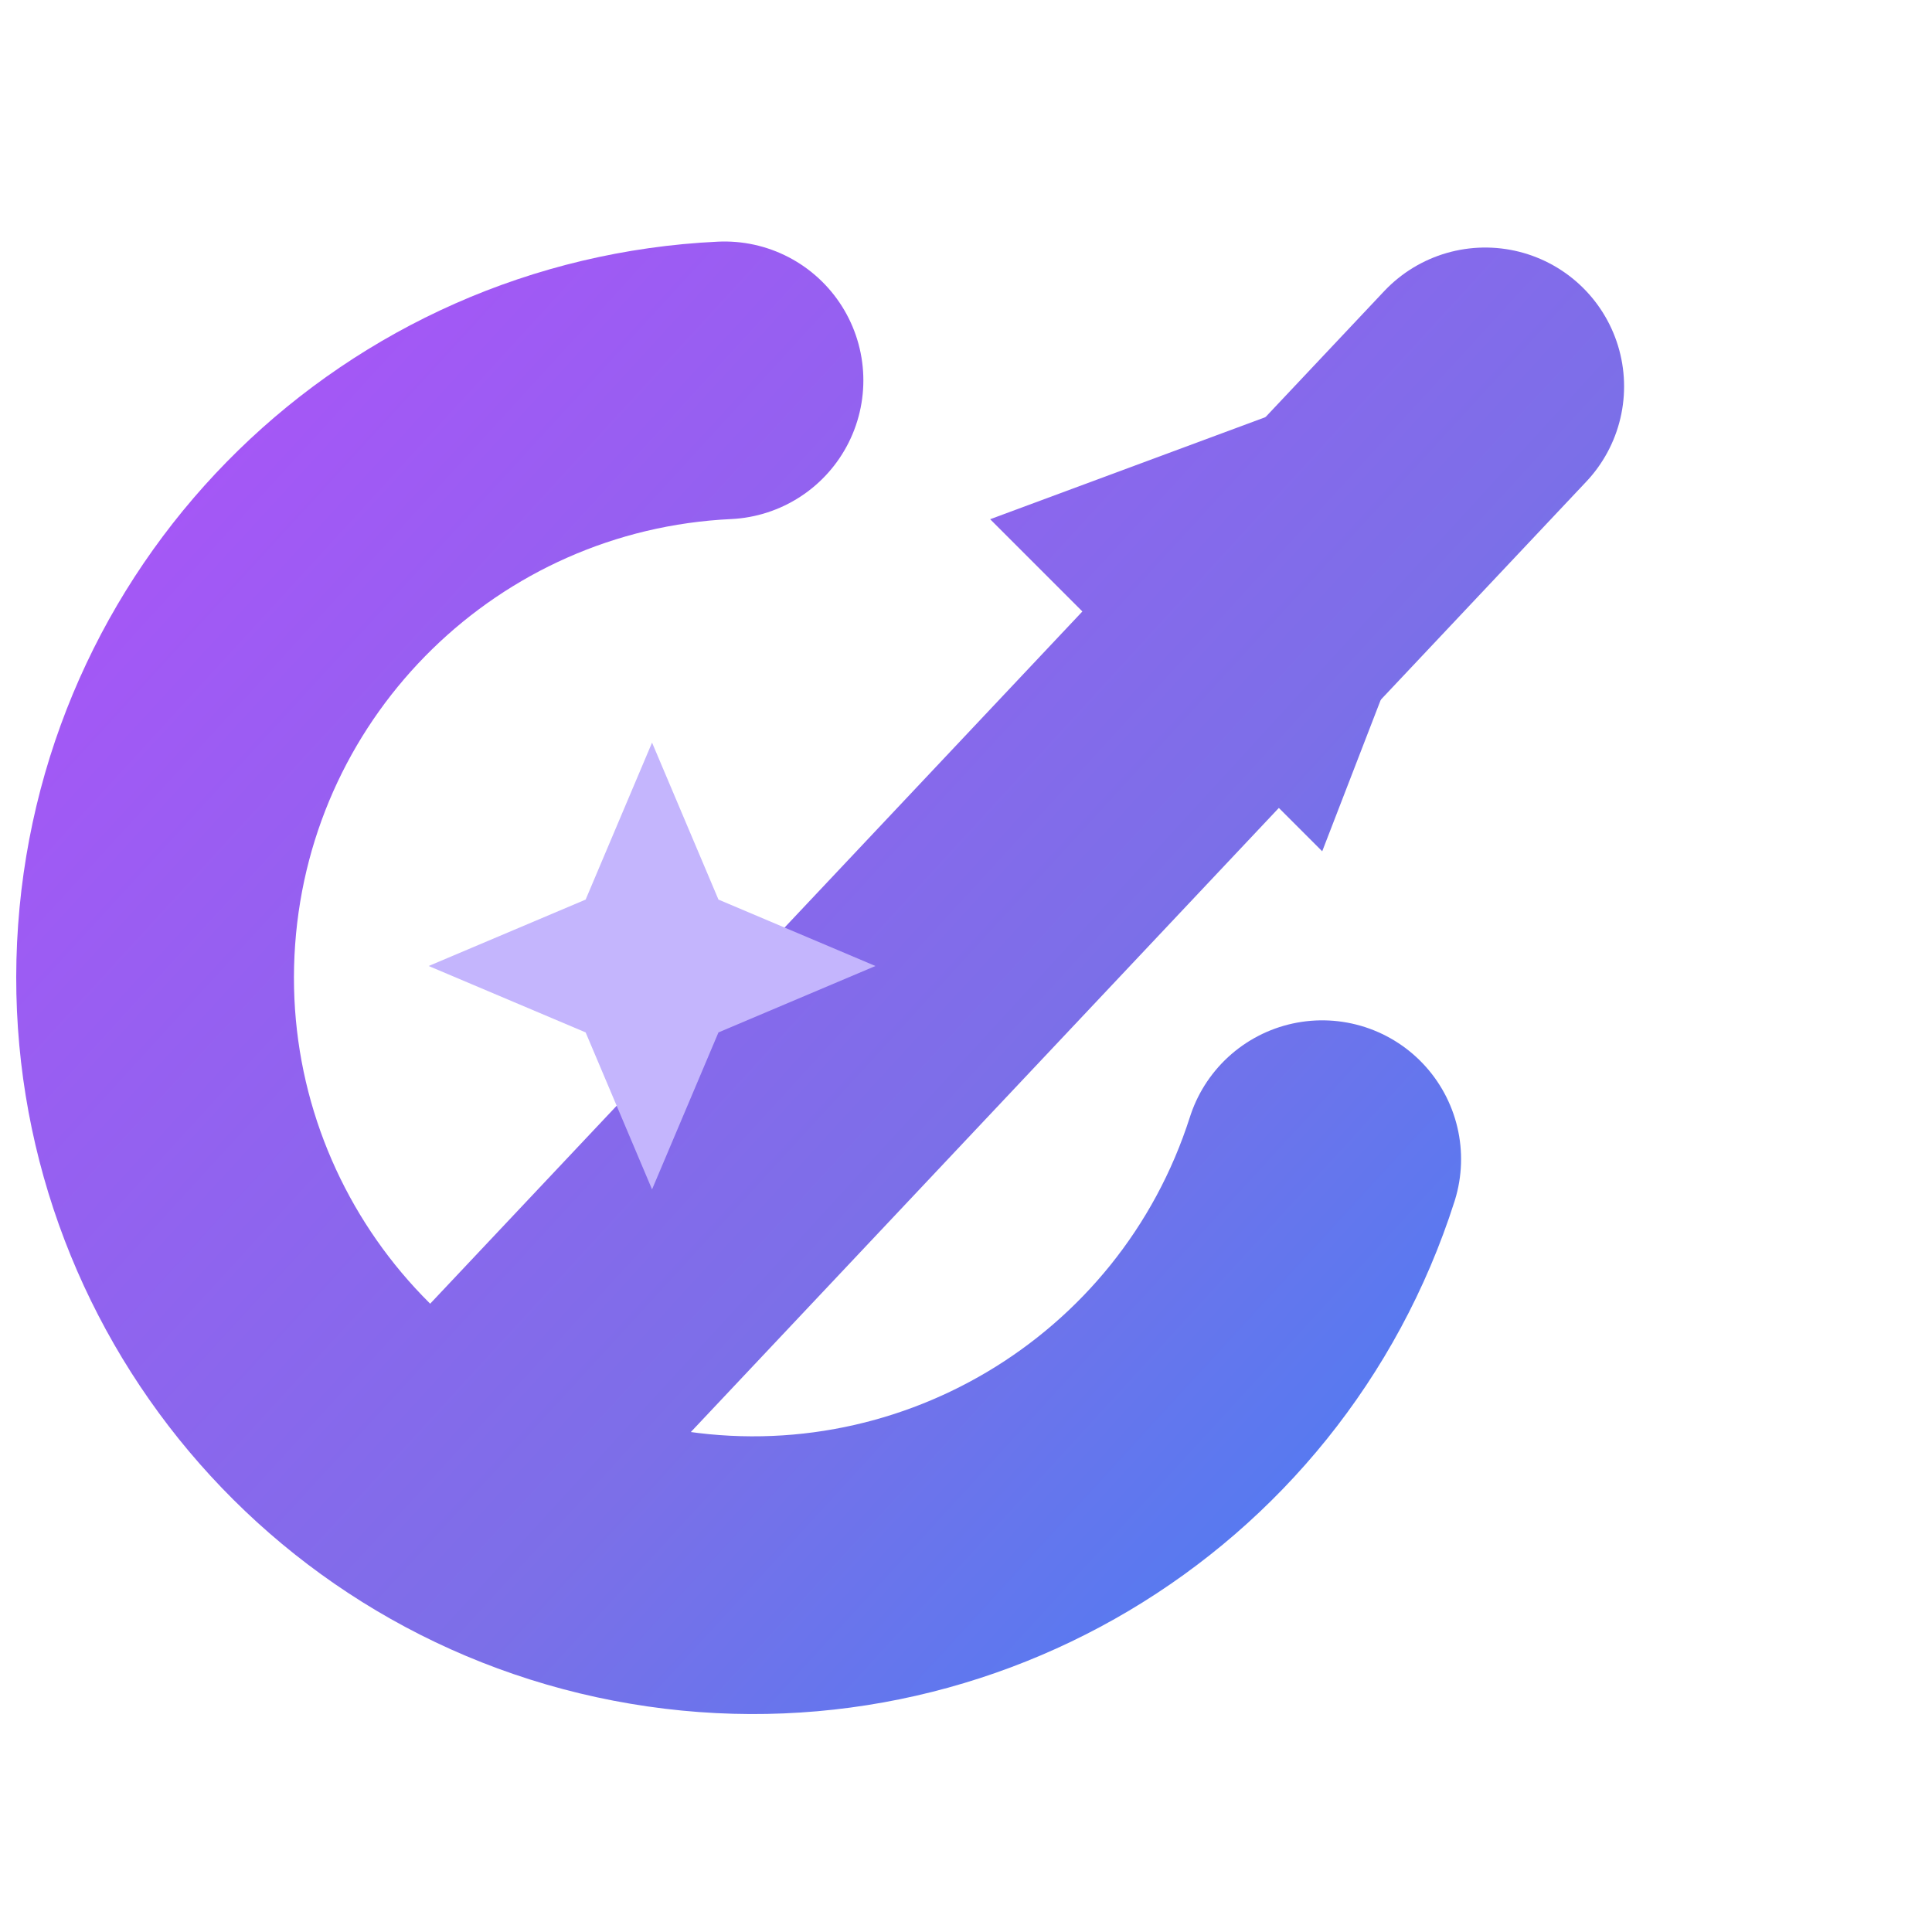
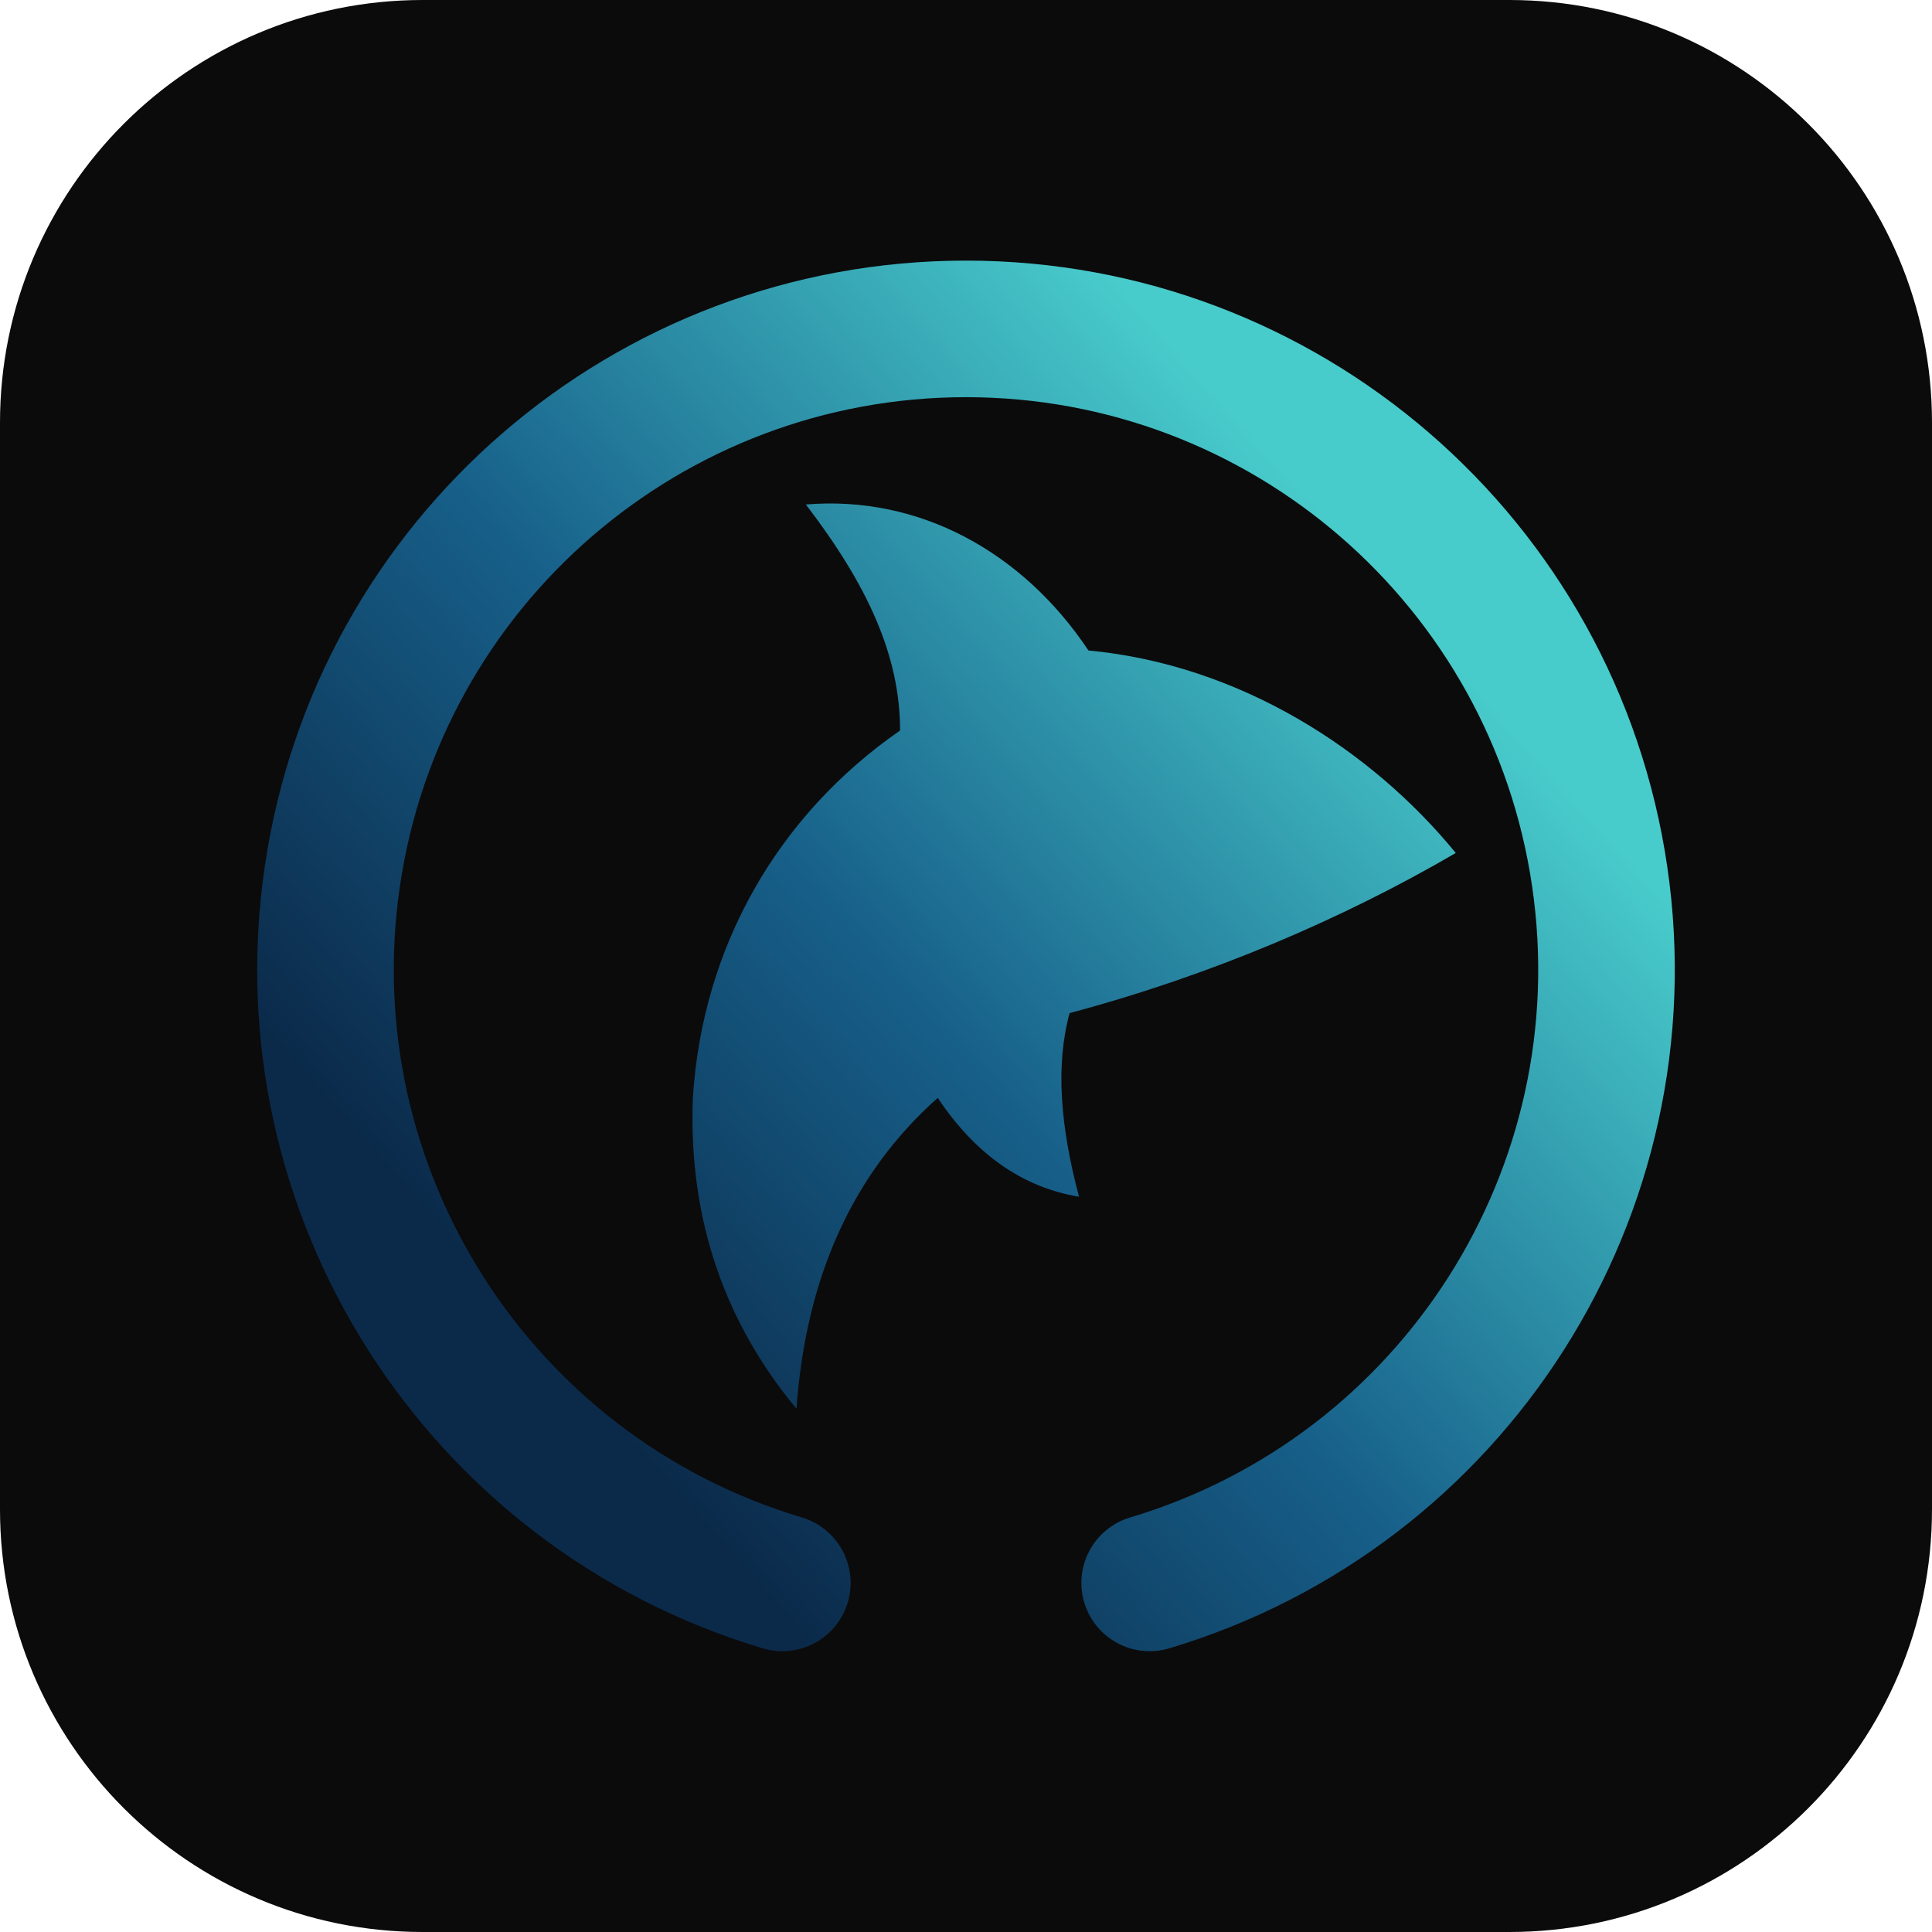
- <svg xmlns="http://www.w3.org/2000/svg" viewBox="0 0 32 32" fill="none">
+ <svg xmlns="http://www.w3.org/2000/svg" viewBox="0 0 32 32" width="32" height="32">
+   <rect width="32" height="32" rx="7" fill="#0B0B0C" />
  <defs>
-     <linearGradient id="g" x1="4" y1="5" x2="28" y2="27" gradientUnits="userSpaceOnUse">
-       <stop offset="0%" stop-color="#A855F7" />
-       <stop offset="55%" stop-color="#7C6FE8" />
-       <stop offset="100%" stop-color="#3B82F6" />
+     <linearGradient id="f" x1="7" y1="24" x2="25" y2="8" gradientUnits="userSpaceOnUse">
+       <stop offset="0%" stop-color="#0B2A4A" />
+       <stop offset="45%" stop-color="#17608A" />
+       <stop offset="100%" stop-color="#48CBCB" />
    </linearGradient>
  </defs>
-   <path d="M12 6.3a9.9 9.9 0 1 0 9.9 12.9" fill="none" stroke="url(#g)" stroke-width="4.6" stroke-linecap="round" />
-   <path d="M8.3 23.7 24.6 6.4" fill="none" stroke="url(#g)" stroke-width="4.6" stroke-linecap="round" />
-   <path d="M25.3 5.3 16.4 8.6 21.9 14.1Z" fill="url(#g)" />
-   <path d="M10.8 12.3 11.9 14.9 14.5 16 11.9 17.1 10.8 19.7 9.7 17.1 7.1 16 9.7 14.9Z" fill="#C4B5FD" />
+   <g transform="translate(16 16) scale(0.78) translate(-16 -16)">
+     <path d="M19.9 29.1A13.6 13.6 0 1 0 12.1 29.1" fill="none" stroke="url(#f)" stroke-width="2.9" stroke-linecap="round" />
+     <path d="M26.4 13.6C24.6 11.4 21.8 9.6 18.6 9.3C17.2 7.2 15.0 6.0 12.6 6.2C13.9 7.9 14.6 9.4 14.6 11.0C12.0 12.8 10.4 15.6 10.2 18.8C10.1 21.4 10.9 23.6 12.4 25.4C12.6 22.6 13.6 20.4 15.4 18.8C16.2 20.0 17.2 20.7 18.4 20.9C18.0 19.4 17.9 18.1 18.2 17.0C21.2 16.2 24.0 15.0 26.4 13.6Z" fill="url(#f)" />
+   </g>
</svg>
